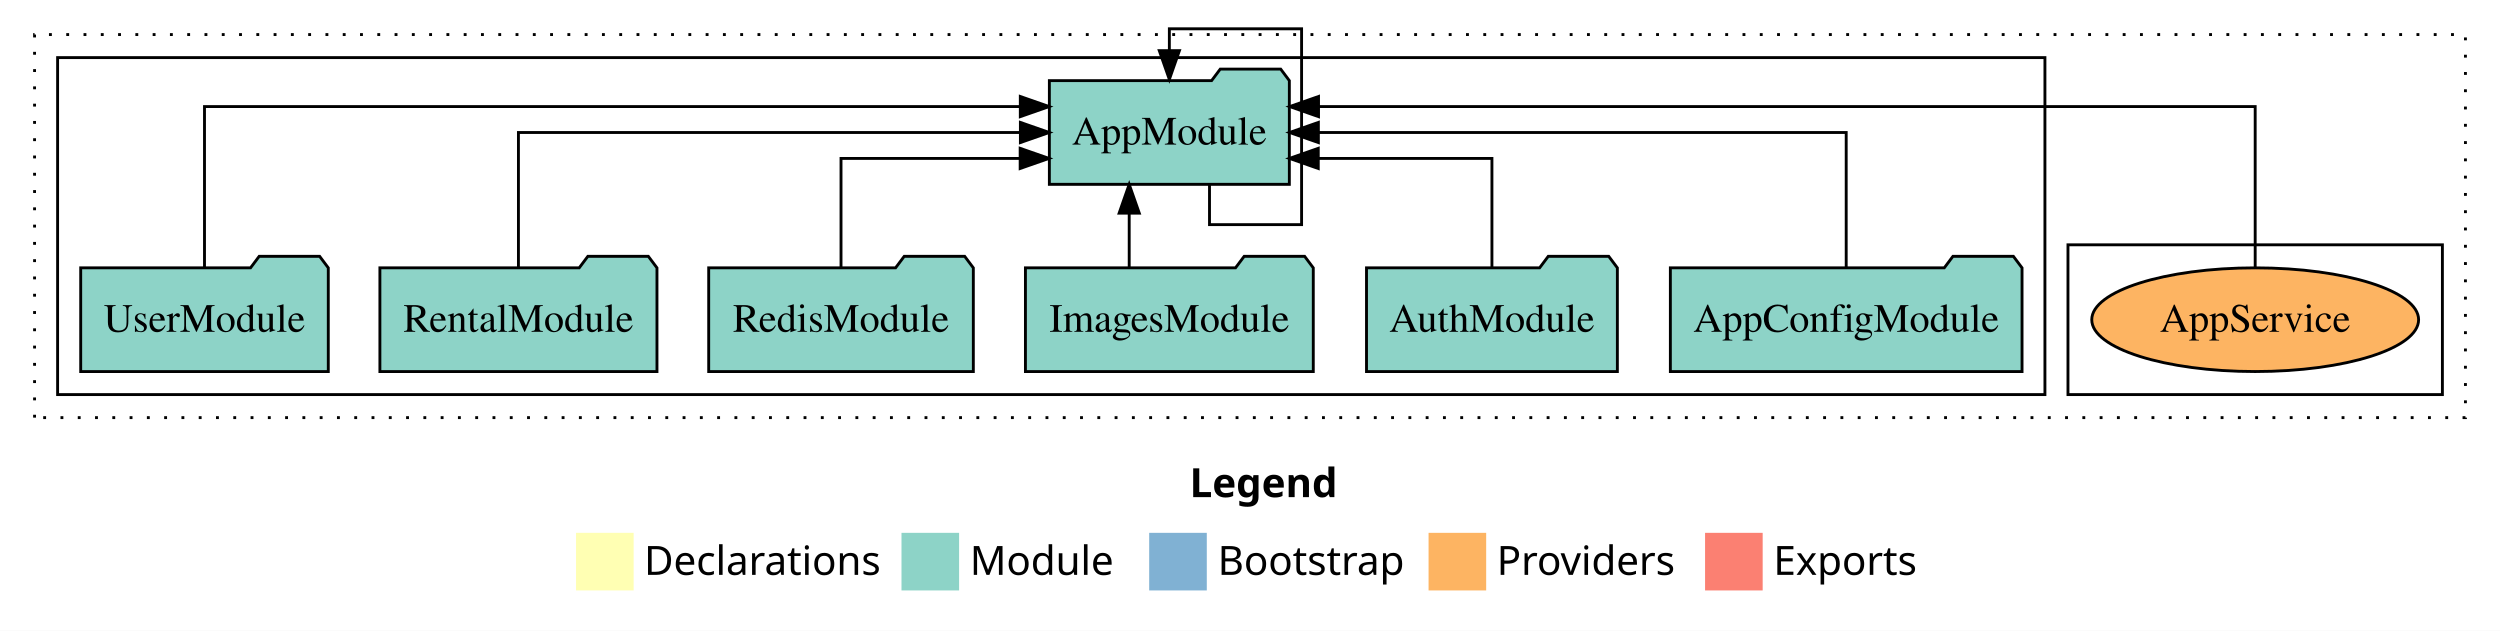
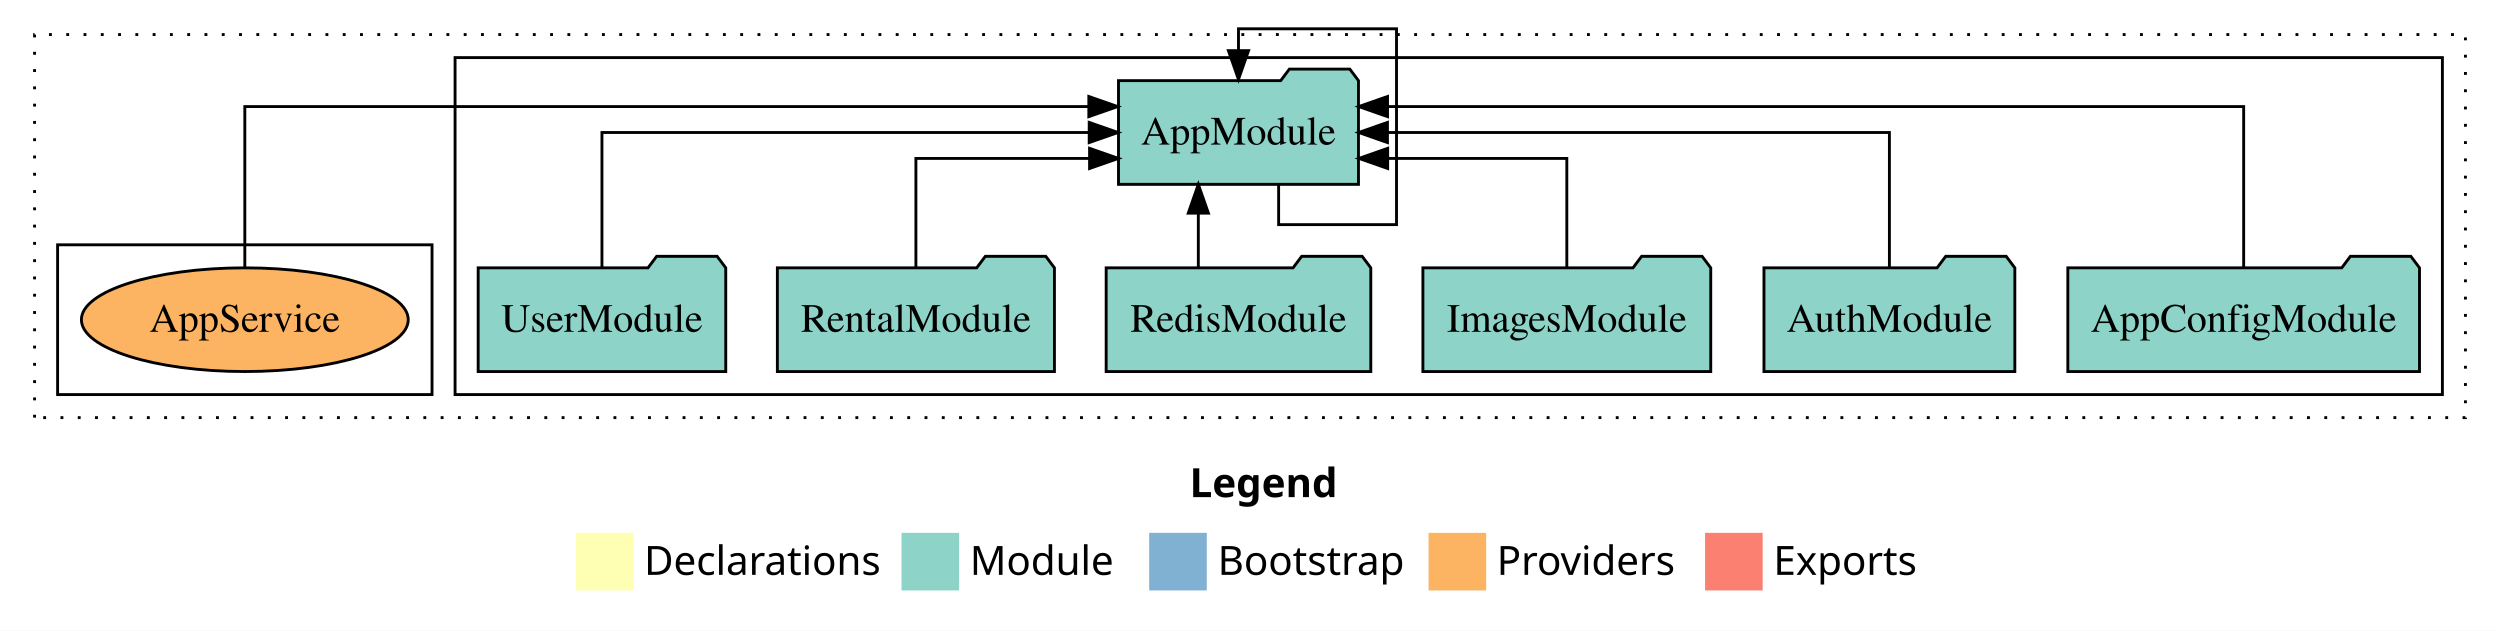
<svg xmlns="http://www.w3.org/2000/svg" width="868pt" height="219pt" viewBox="0.00 0.00 868.00 219.00">
  <g id="graph0" class="graph" transform="scale(1 1) rotate(0) translate(4 215)">
    <polygon fill="white" stroke="transparent" points="-4,4 -4,-215 864,-215 864,4 -4,4" />
    <text text-anchor="start" x="409.01" y="-42.4" font-family="sans-serif" font-weight="bold" font-size="14.00">Legend</text>
    <polygon fill="#ffffb3" stroke="transparent" points="196,-10 196,-30 216,-30 216,-10 196,-10" />
    <text text-anchor="start" x="219.63" y="-15.4" font-family="sans-serif" font-size="14.00">  Declarations</text>
    <polygon fill="#8dd3c7" stroke="transparent" points="309,-10 309,-30 329,-30 329,-10 309,-10" />
    <text text-anchor="start" x="332.73" y="-15.4" font-family="sans-serif" font-size="14.00">  Module</text>
    <polygon fill="#80b1d3" stroke="transparent" points="395,-10 395,-30 415,-30 415,-10 395,-10" />
    <text text-anchor="start" x="418.78" y="-15.4" font-family="sans-serif" font-size="14.00">  Bootstrap</text>
    <polygon fill="#fdb462" stroke="transparent" points="492,-10 492,-30 512,-30 512,-10 492,-10" />
    <text text-anchor="start" x="515.67" y="-15.4" font-family="sans-serif" font-size="14.00">  Providers</text>
    <polygon fill="#fb8072" stroke="transparent" points="588,-10 588,-30 608,-30 608,-10 588,-10" />
    <text text-anchor="start" x="611.73" y="-15.4" font-family="sans-serif" font-size="14.00">  Exports</text>
    <g id="clust1" class="cluster">
      <polygon fill="none" stroke="black" stroke-dasharray="1,5" points="8,-70 8,-203 852,-203 852,-70 8,-70" />
    </g>
+     <g id="clust3" class="cluster">
+       <polygon fill="none" stroke="black" points="154,-78 154,-195 844,-195 844,-78 154,-78" />
+     </g>
    <g id="clust6" class="cluster">
-       <polygon fill="none" stroke="black" points="714,-78 714,-130 844,-130 844,-78 714,-78" />
-     </g>
-     <g id="clust3" class="cluster">
-       <polygon fill="none" stroke="black" points="16,-78 16,-195 706,-195 706,-78 16,-78" />
+       <polygon fill="none" stroke="black" points="16,-78 16,-130 146,-130 146,-78 16,-78" />
    </g>
    <g id="node1" class="node">
-       <polygon fill="#8dd3c7" stroke="black" points="698.05,-122 695.05,-126 674.05,-126 671.05,-122 575.95,-122 575.95,-86 698.05,-86 698.05,-122" />
-       <text text-anchor="middle" x="637" y="-99.8" font-family="Times,serif" font-size="14.00">AppConfigModule</text>
+       <polygon fill="#8dd3c7" stroke="black" points="836.05,-122 833.05,-126 812.05,-126 809.05,-122 713.95,-122 713.95,-86 836.05,-86 836.05,-122" />
+       <text text-anchor="middle" x="775" y="-99.8" font-family="Times,serif" font-size="14.00">AppConfigModule</text>
    </g>
    <g id="node2" class="node">
-       <polygon fill="#8dd3c7" stroke="black" points="443.66,-187 440.66,-191 419.66,-191 416.66,-187 360.34,-187 360.34,-151 443.66,-151 443.66,-187" />
-       <text text-anchor="middle" x="402" y="-164.8" font-family="Times,serif" font-size="14.00">AppModule</text>
+       <polygon fill="#8dd3c7" stroke="black" points="467.66,-187 464.66,-191 443.66,-191 440.66,-187 384.34,-187 384.34,-151 467.66,-151 467.66,-187" />
+       <text text-anchor="middle" x="426" y="-164.8" font-family="Times,serif" font-size="14.00">AppModule</text>
    </g>
    <g id="edge1" class="edge">
-       <path fill="none" stroke="black" d="M637,-122.11C637,-141.34 637,-169 637,-169 637,-169 453.74,-169 453.74,-169" />
-       <polygon fill="black" stroke="black" points="453.74,-165.5 443.74,-169 453.74,-172.5 453.74,-165.5" />
+       <path fill="none" stroke="black" d="M775,-122.29C775,-144.21 775,-178 775,-178 775,-178 477.75,-178 477.75,-178" />
+       <polygon fill="black" stroke="black" points="477.75,-174.5 467.75,-178 477.75,-181.5 477.75,-174.5" />
    </g>
    <g id="edge2" class="edge">
-       <path fill="none" stroke="black" d="M415.94,-150.76C415.94,-143.57 415.94,-137 415.94,-137 415.94,-137 447.91,-137 447.91,-137 447.91,-137 447.91,-205 447.91,-205 447.91,-205 402,-205 402,-205 402,-205 402,-197.42 402,-197.42" />
-       <polygon fill="black" stroke="black" points="405.5,-197.42 402,-187.42 398.5,-197.42 405.5,-197.42" />
+       <path fill="none" stroke="black" d="M439.94,-150.76C439.94,-143.57 439.94,-137 439.94,-137 439.94,-137 480.87,-137 480.87,-137 480.87,-137 480.87,-205 480.87,-205 480.87,-205 426,-205 426,-205 426,-205 426,-197.42 426,-197.42" />
+       <polygon fill="black" stroke="black" points="429.5,-197.42 426,-187.42 422.5,-197.42 429.5,-197.42" />
    </g>
    <g id="node3" class="node">
-       <polygon fill="#8dd3c7" stroke="black" points="557.55,-122 554.55,-126 533.55,-126 530.55,-122 470.45,-122 470.45,-86 557.55,-86 557.55,-122" />
-       <text text-anchor="middle" x="514" y="-99.8" font-family="Times,serif" font-size="14.00">AuthModule</text>
+       <polygon fill="#8dd3c7" stroke="black" points="695.55,-122 692.55,-126 671.55,-126 668.55,-122 608.45,-122 608.45,-86 695.55,-86 695.55,-122" />
+       <text text-anchor="middle" x="652" y="-99.8" font-family="Times,serif" font-size="14.00">AuthModule</text>
    </g>
    <g id="edge3" class="edge">
-       <path fill="none" stroke="black" d="M514,-122.03C514,-138.4 514,-160 514,-160 514,-160 453.7,-160 453.7,-160" />
-       <polygon fill="black" stroke="black" points="453.7,-156.5 443.7,-160 453.7,-163.5 453.7,-156.5" />
+       <path fill="none" stroke="black" d="M652,-122.11C652,-141.34 652,-169 652,-169 652,-169 477.72,-169 477.72,-169" />
+       <polygon fill="black" stroke="black" points="477.72,-165.5 467.72,-169 477.72,-172.5 477.72,-165.5" />
    </g>
    <g id="node4" class="node">
-       <polygon fill="#8dd3c7" stroke="black" points="451.97,-122 448.97,-126 427.97,-126 424.97,-122 352.03,-122 352.03,-86 451.97,-86 451.97,-122" />
-       <text text-anchor="middle" x="402" y="-99.8" font-family="Times,serif" font-size="14.00">ImagesModule</text>
+       <polygon fill="#8dd3c7" stroke="black" points="589.97,-122 586.97,-126 565.97,-126 562.97,-122 490.03,-122 490.03,-86 589.97,-86 589.97,-122" />
+       <text text-anchor="middle" x="540" y="-99.8" font-family="Times,serif" font-size="14.00">ImagesModule</text>
    </g>
    <g id="edge4" class="edge">
-       <path fill="none" stroke="black" d="M388.06,-122.11C388.06,-122.11 388.06,-140.99 388.06,-140.99" />
-       <polygon fill="black" stroke="black" points="384.56,-140.99 388.06,-150.99 391.56,-140.99 384.56,-140.99" />
+       <path fill="none" stroke="black" d="M540,-122.03C540,-138.4 540,-160 540,-160 540,-160 477.8,-160 477.8,-160" />
+       <polygon fill="black" stroke="black" points="477.8,-156.5 467.8,-160 477.8,-163.5 477.8,-156.5" />
    </g>
    <g id="node5" class="node">
-       <polygon fill="#8dd3c7" stroke="black" points="333.94,-122 330.94,-126 309.94,-126 306.94,-122 242.06,-122 242.06,-86 333.94,-86 333.94,-122" />
-       <text text-anchor="middle" x="288" y="-99.8" font-family="Times,serif" font-size="14.00">RedisModule</text>
+       <polygon fill="#8dd3c7" stroke="black" points="471.94,-122 468.94,-126 447.94,-126 444.94,-122 380.06,-122 380.06,-86 471.94,-86 471.94,-122" />
+       <text text-anchor="middle" x="426" y="-99.8" font-family="Times,serif" font-size="14.00">RedisModule</text>
    </g>
    <g id="edge5" class="edge">
-       <path fill="none" stroke="black" d="M288,-122.03C288,-138.4 288,-160 288,-160 288,-160 350.2,-160 350.2,-160" />
-       <polygon fill="black" stroke="black" points="350.2,-163.5 360.2,-160 350.2,-156.5 350.2,-163.5" />
+       <path fill="none" stroke="black" d="M412.06,-122.11C412.06,-122.11 412.06,-140.99 412.06,-140.99" />
+       <polygon fill="black" stroke="black" points="408.56,-140.99 412.06,-150.99 415.56,-140.99 408.56,-140.99" />
    </g>
    <g id="node6" class="node">
-       <polygon fill="#8dd3c7" stroke="black" points="224.1,-122 221.1,-126 200.1,-126 197.1,-122 127.9,-122 127.9,-86 224.1,-86 224.1,-122" />
-       <text text-anchor="middle" x="176" y="-99.8" font-family="Times,serif" font-size="14.00">RentalModule</text>
+       <polygon fill="#8dd3c7" stroke="black" points="362.1,-122 359.1,-126 338.1,-126 335.1,-122 265.9,-122 265.9,-86 362.1,-86 362.1,-122" />
+       <text text-anchor="middle" x="314" y="-99.8" font-family="Times,serif" font-size="14.00">RentalModule</text>
    </g>
    <g id="edge6" class="edge">
-       <path fill="none" stroke="black" d="M176,-122.11C176,-141.34 176,-169 176,-169 176,-169 350.28,-169 350.28,-169" />
-       <polygon fill="black" stroke="black" points="350.28,-172.5 360.28,-169 350.28,-165.5 350.28,-172.5" />
+       <path fill="none" stroke="black" d="M314,-122.03C314,-138.4 314,-160 314,-160 314,-160 374.3,-160 374.3,-160" />
+       <polygon fill="black" stroke="black" points="374.3,-163.5 384.3,-160 374.3,-156.5 374.3,-163.5" />
    </g>
    <g id="node7" class="node">
-       <polygon fill="#8dd3c7" stroke="black" points="109.98,-122 106.98,-126 85.98,-126 82.98,-122 24.02,-122 24.02,-86 109.98,-86 109.98,-122" />
-       <text text-anchor="middle" x="67" y="-99.8" font-family="Times,serif" font-size="14.00">UserModule</text>
+       <polygon fill="#8dd3c7" stroke="black" points="247.98,-122 244.98,-126 223.98,-126 220.98,-122 162.02,-122 162.02,-86 247.98,-86 247.98,-122" />
+       <text text-anchor="middle" x="205" y="-99.8" font-family="Times,serif" font-size="14.00">UserModule</text>
    </g>
    <g id="edge7" class="edge">
-       <path fill="none" stroke="black" d="M67,-122.29C67,-144.21 67,-178 67,-178 67,-178 350.25,-178 350.25,-178" />
-       <polygon fill="black" stroke="black" points="350.25,-181.5 360.25,-178 350.25,-174.5 350.25,-181.5" />
+       <path fill="none" stroke="black" d="M205,-122.11C205,-141.34 205,-169 205,-169 205,-169 374.17,-169 374.17,-169" />
+       <polygon fill="black" stroke="black" points="374.17,-172.5 384.17,-169 374.17,-165.5 374.17,-172.5" />
    </g>
    <g id="node8" class="node">
-       <ellipse fill="#fdb462" stroke="black" cx="779" cy="-104" rx="56.74" ry="18" />
-       <text text-anchor="middle" x="779" y="-99.8" font-family="Times,serif" font-size="14.00">AppService</text>
+       <ellipse fill="#fdb462" stroke="black" cx="81" cy="-104" rx="56.74" ry="18" />
+       <text text-anchor="middle" x="81" y="-99.8" font-family="Times,serif" font-size="14.00">AppService</text>
    </g>
    <g id="edge8" class="edge">
-       <path fill="none" stroke="black" d="M779,-122.29C779,-144.21 779,-178 779,-178 779,-178 453.79,-178 453.79,-178" />
-       <polygon fill="black" stroke="black" points="453.79,-174.5 443.79,-178 453.79,-181.5 453.79,-174.5" />
+       <path fill="none" stroke="black" d="M81,-122.29C81,-144.21 81,-178 81,-178 81,-178 374.04,-178 374.04,-178" />
+       <polygon fill="black" stroke="black" points="374.04,-181.5 384.04,-178 374.04,-174.5 374.04,-181.5" />
    </g>
  </g>
</svg>
